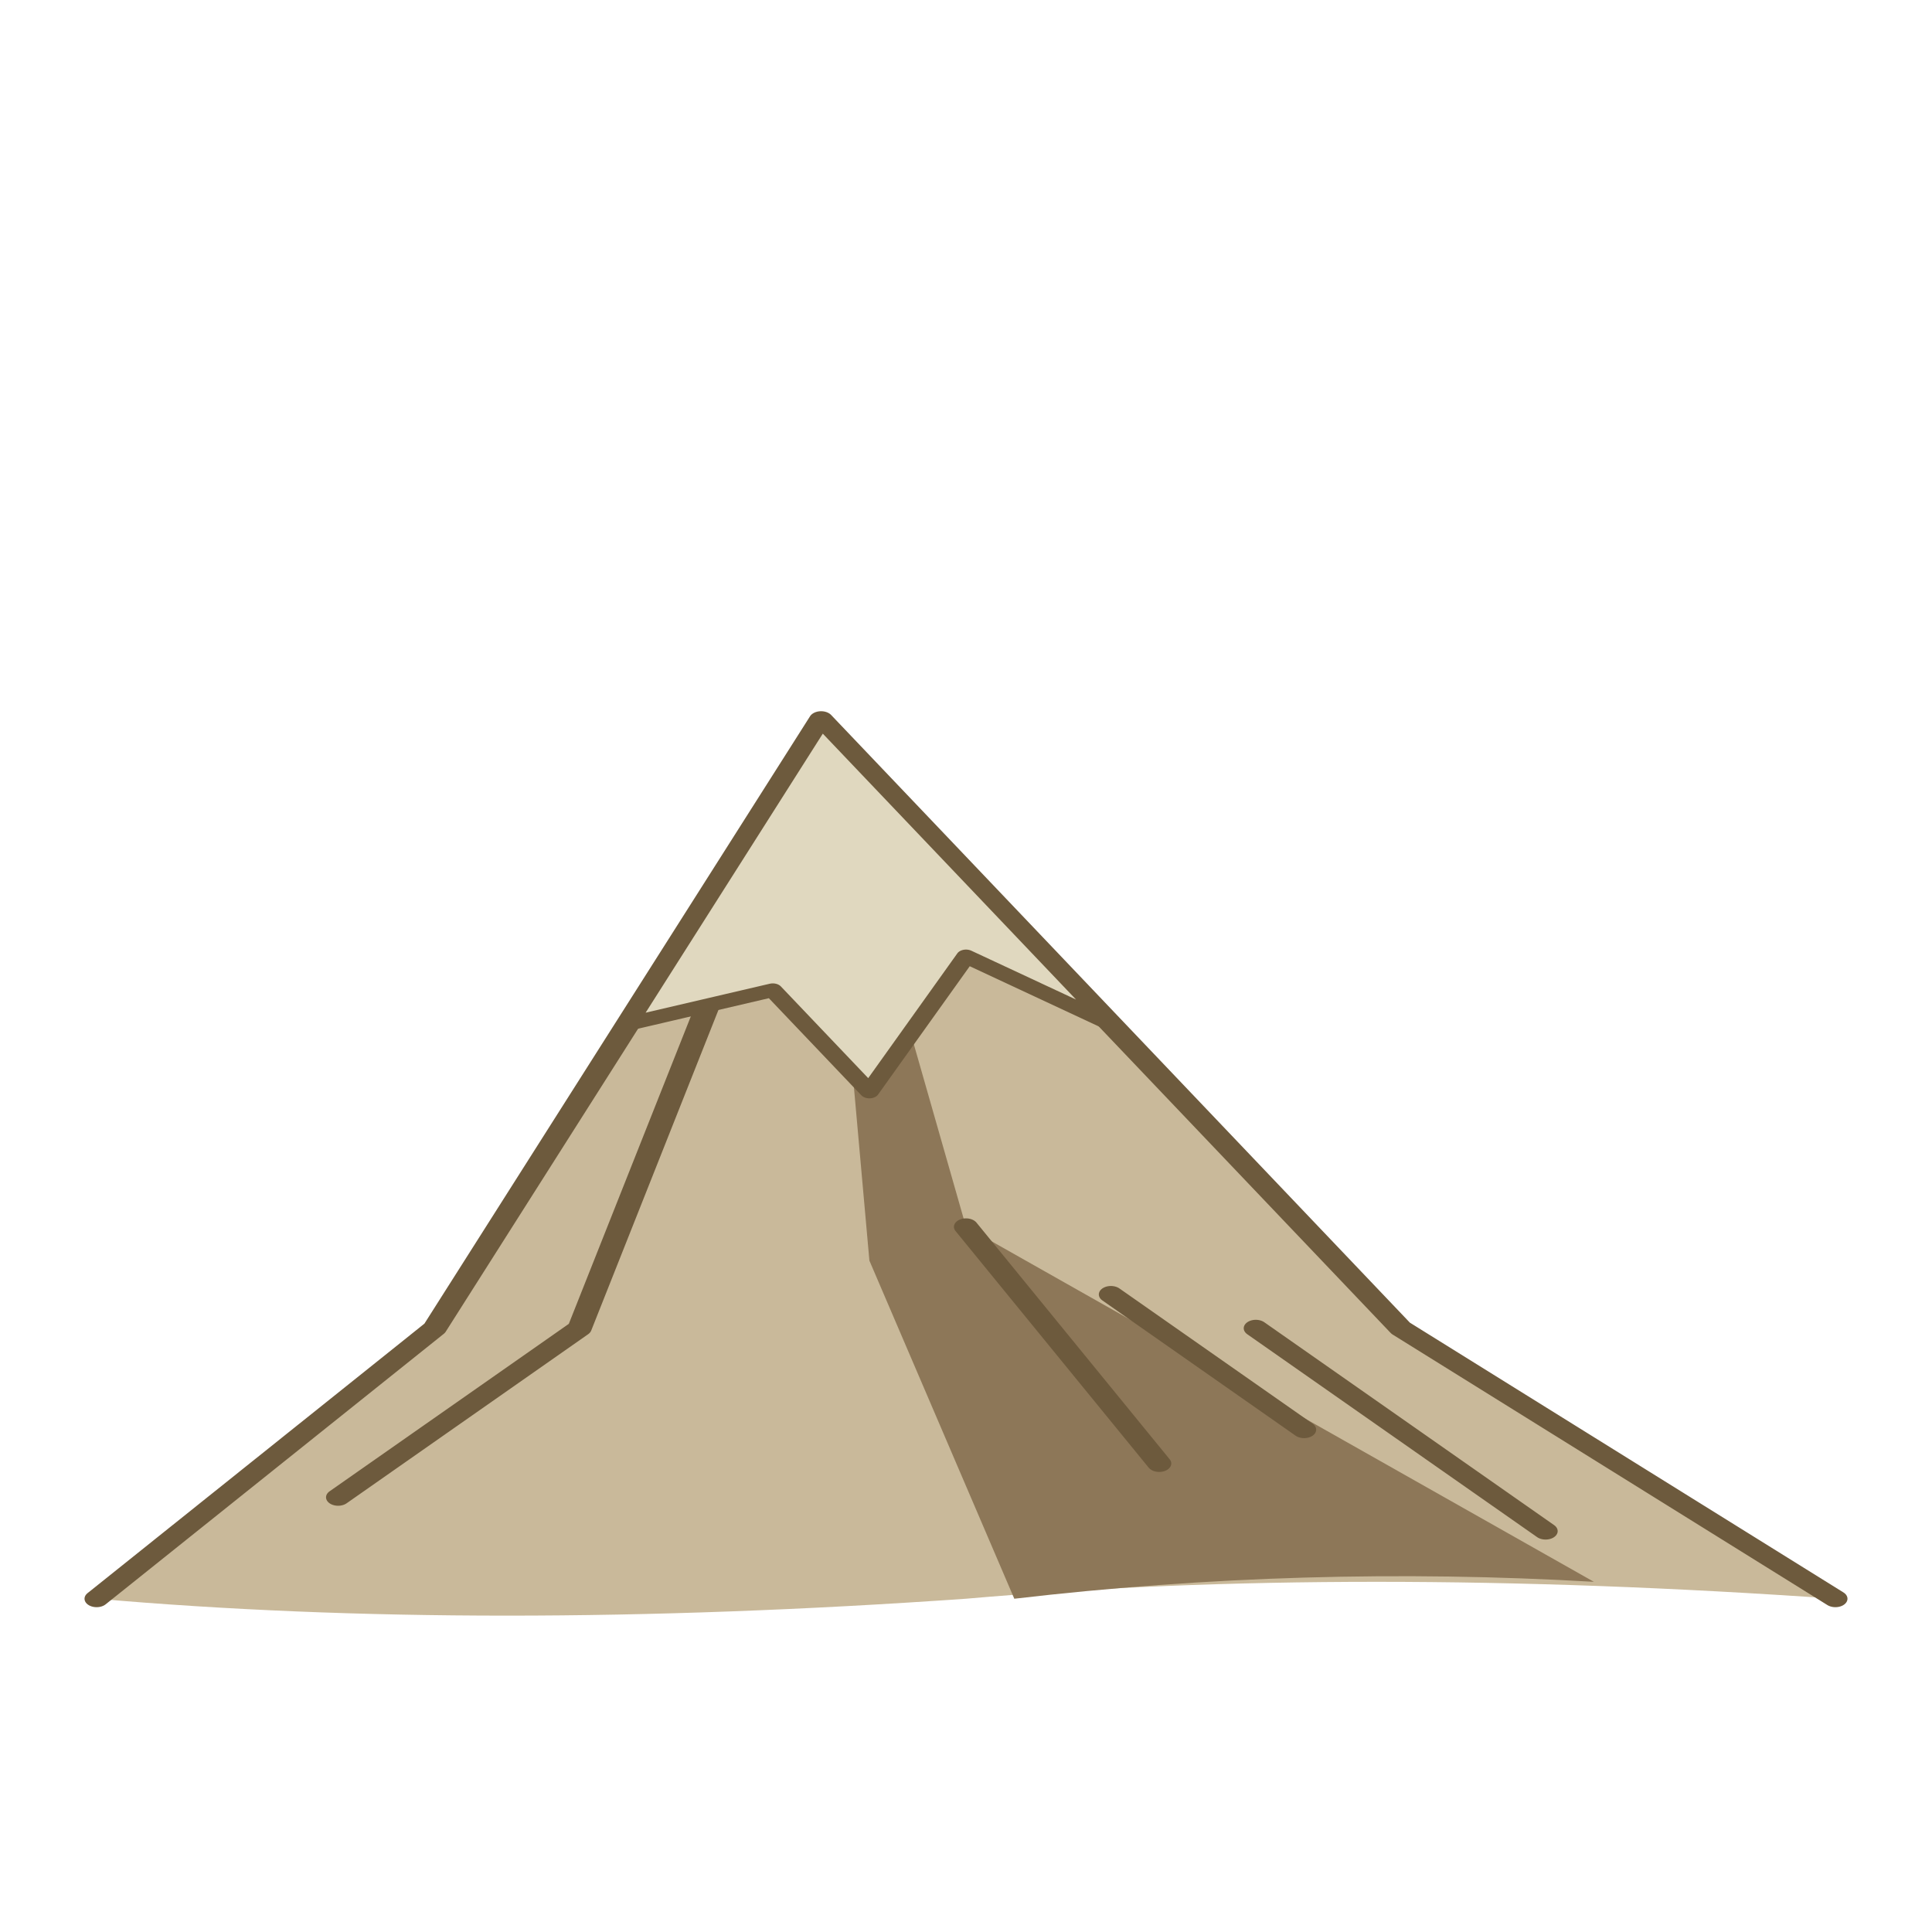
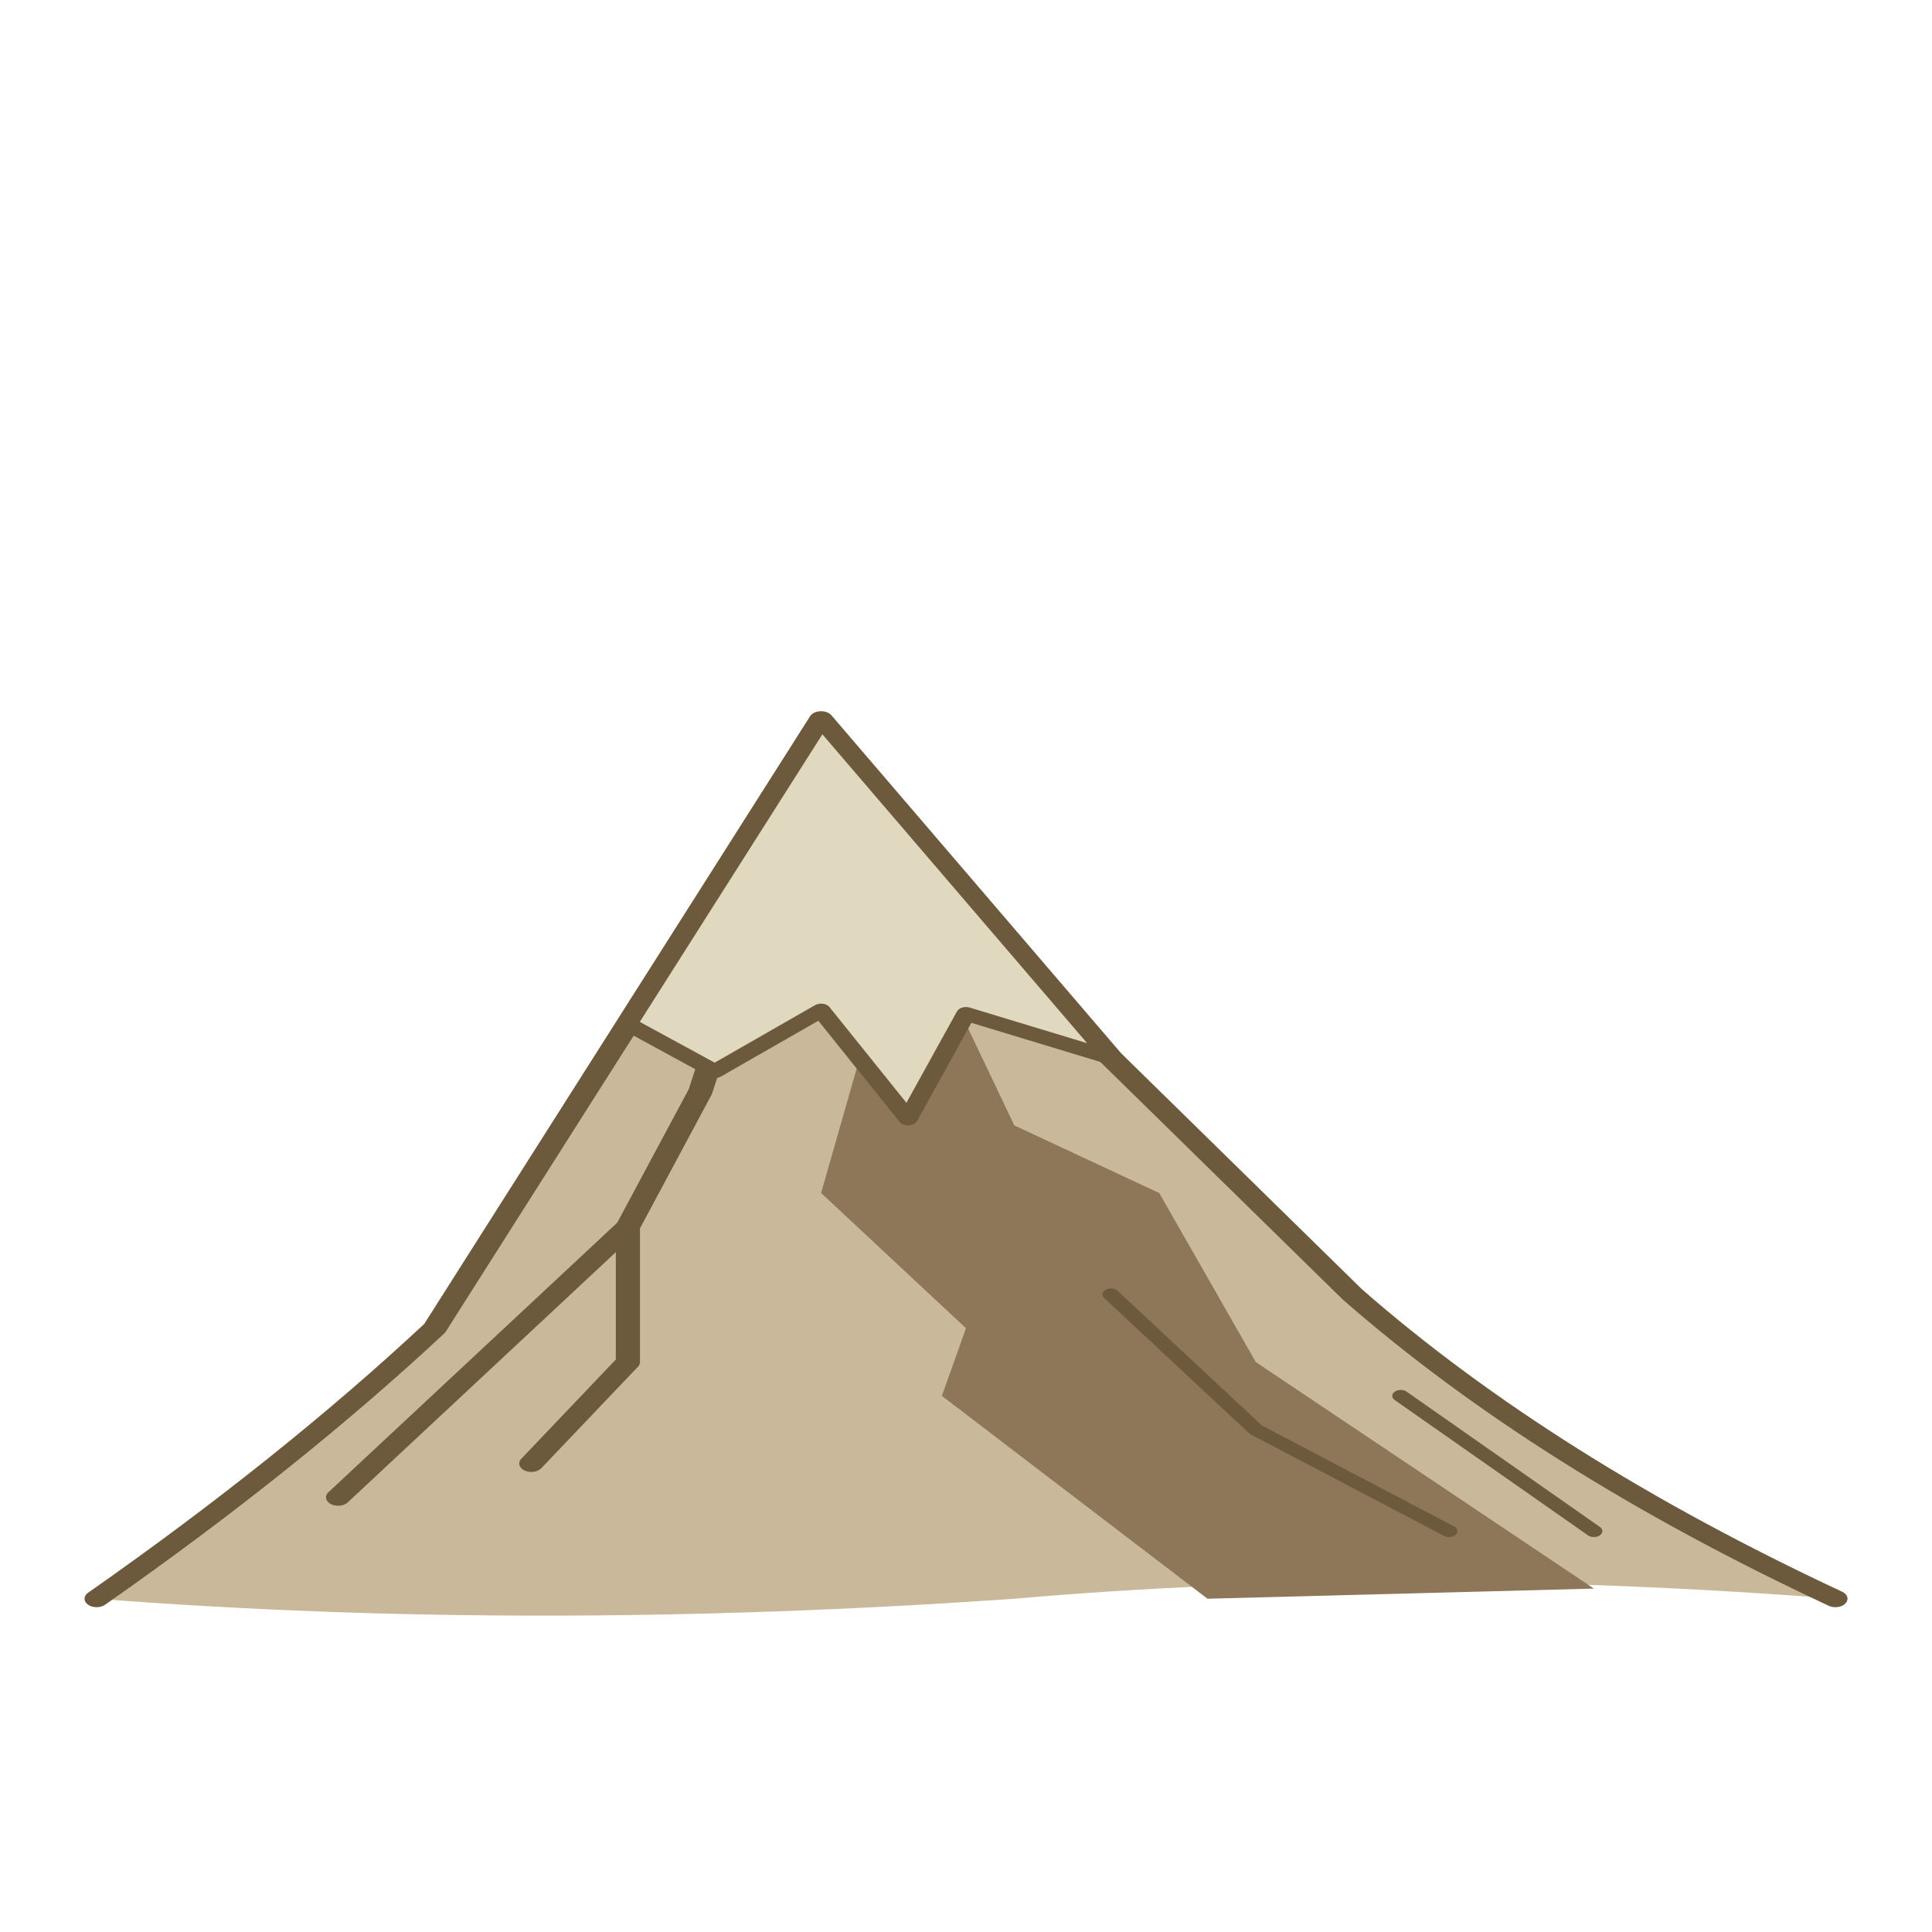
<svg xmlns="http://www.w3.org/2000/svg" viewBox="0 0 40 40">
-   <g transform="translate(0 10) scale(1 .7)" stroke="#6d5a3d" stroke-width=".65" stroke-linecap="round" stroke-linejoin="round">
-     <path d="M2 33L9 25L17 7L29 25L38 33Q28 32 20 33Q10 34 2 33Z" fill="#c9b99a" stroke="none" />
-     <path d="M17 7L20 22L33 32.5Q27 32 21 33L18 23Z" fill="#8d7758" stroke="none" />
-     <path d="M2 33L9 25L17 7L29 25L38 33M17 7L12 25L7 30M20 22L24 29M23 24L27 28M26 25L32 31" fill="none" stroke-width=".5" />
-     <path d="M17 7L23 16L20 14L18 18L16 15L13 16Z" fill="#e0d8bf" stroke-width=".4" />
+   <g transform="translate(0 10) scale(1 .7)" stroke="#6d5a3d" stroke-width=".55" stroke-linecap="round" stroke-linejoin="round">
+     <path d="M2 33Q6 29 9 25L13 16L17 7L23 17L28 24Q32 29 38 33Q29 32 21 33Q11 34 2 33Z" fill="#c9b99a" stroke="none" />
+     <path d="M17 7L17.8 17L17 21L20 25L19.5 27L25 33L33 32.7L26 26L24 21L21 19Z" fill="#8d7758" stroke="none" />
+     <path d="M2 33Q6 29 9 25L13 16L17 7L23 17L28 24Q32 29 38 33M17 7L14.5 18L13 22L10 26L7 30M13 22L13 26L11 29" fill="none" stroke-width=".5" />
+     <path d="M23 24L26 28M26 28L30 31M29 27L33 31" fill="none" stroke-width=".35" />
+     <path d="M17 7L23 17L20 15.7L18.8 18.8L17 15.6L14.8 17.4L13 16Z" fill="#e0d8bf" stroke-width=".4" />
  </g>
</svg>
